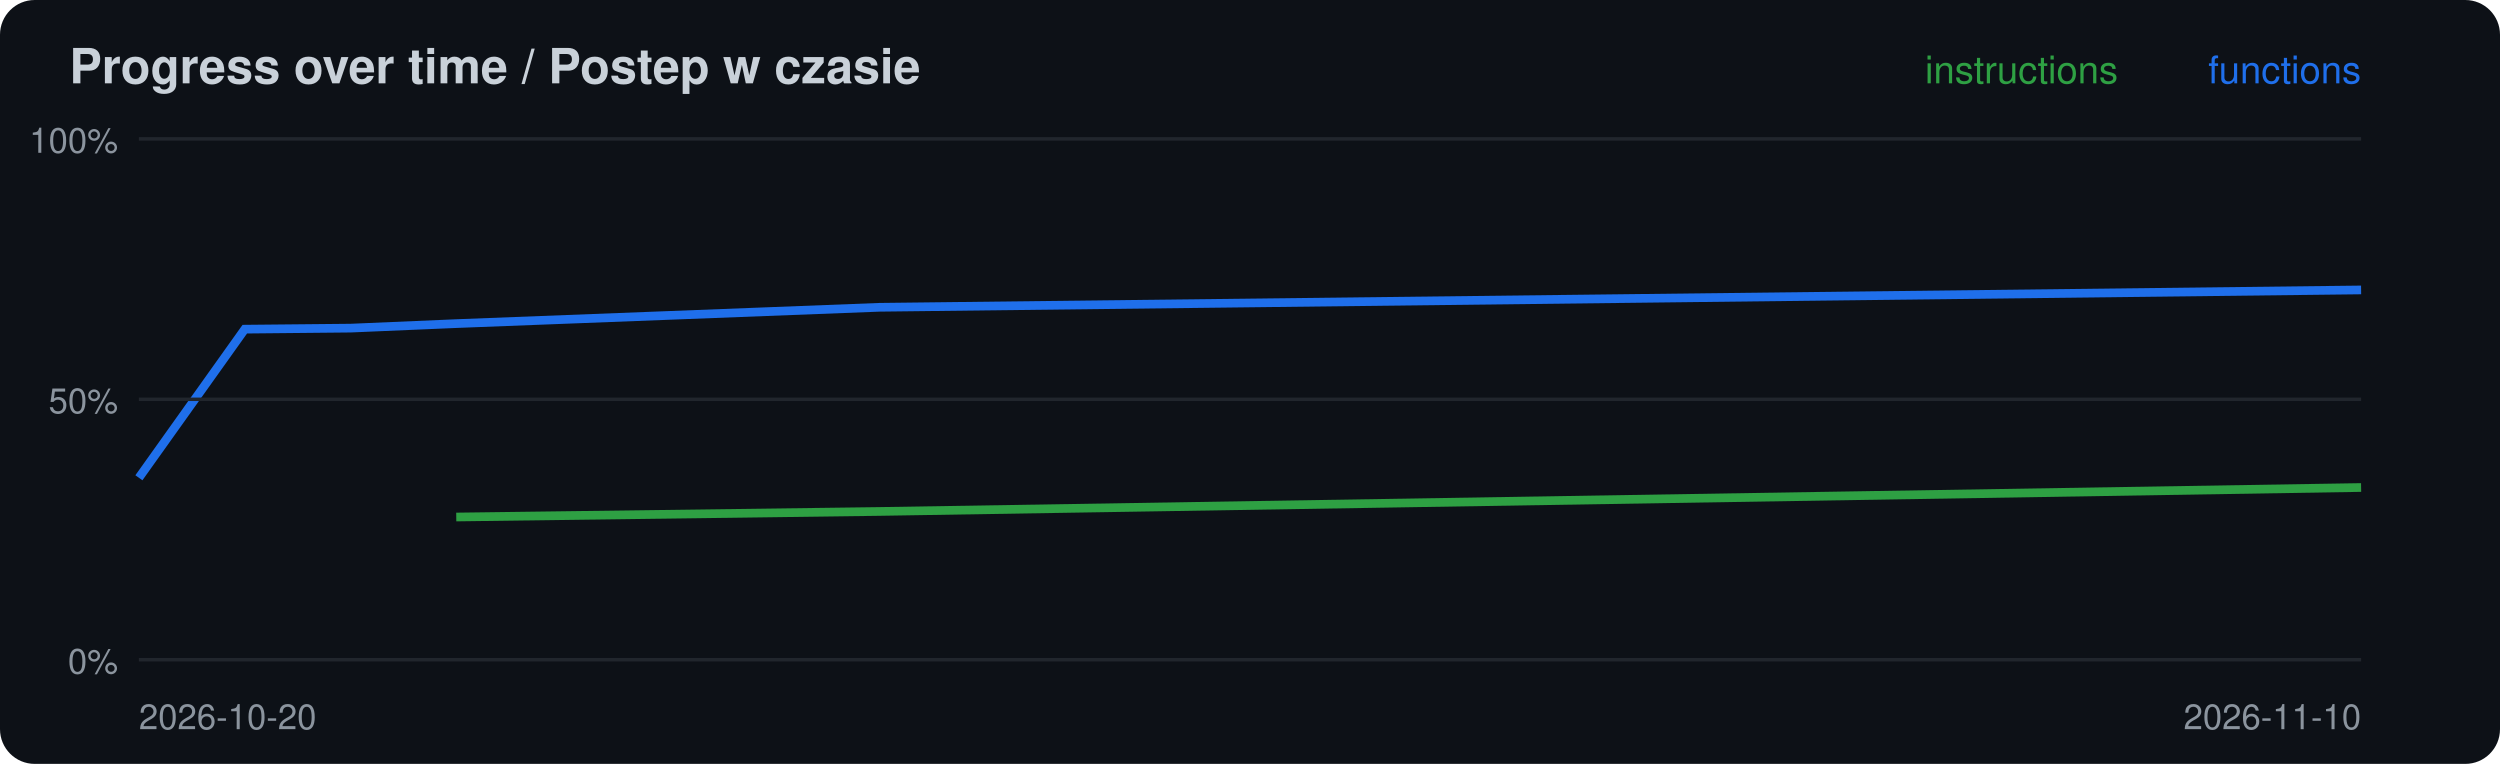
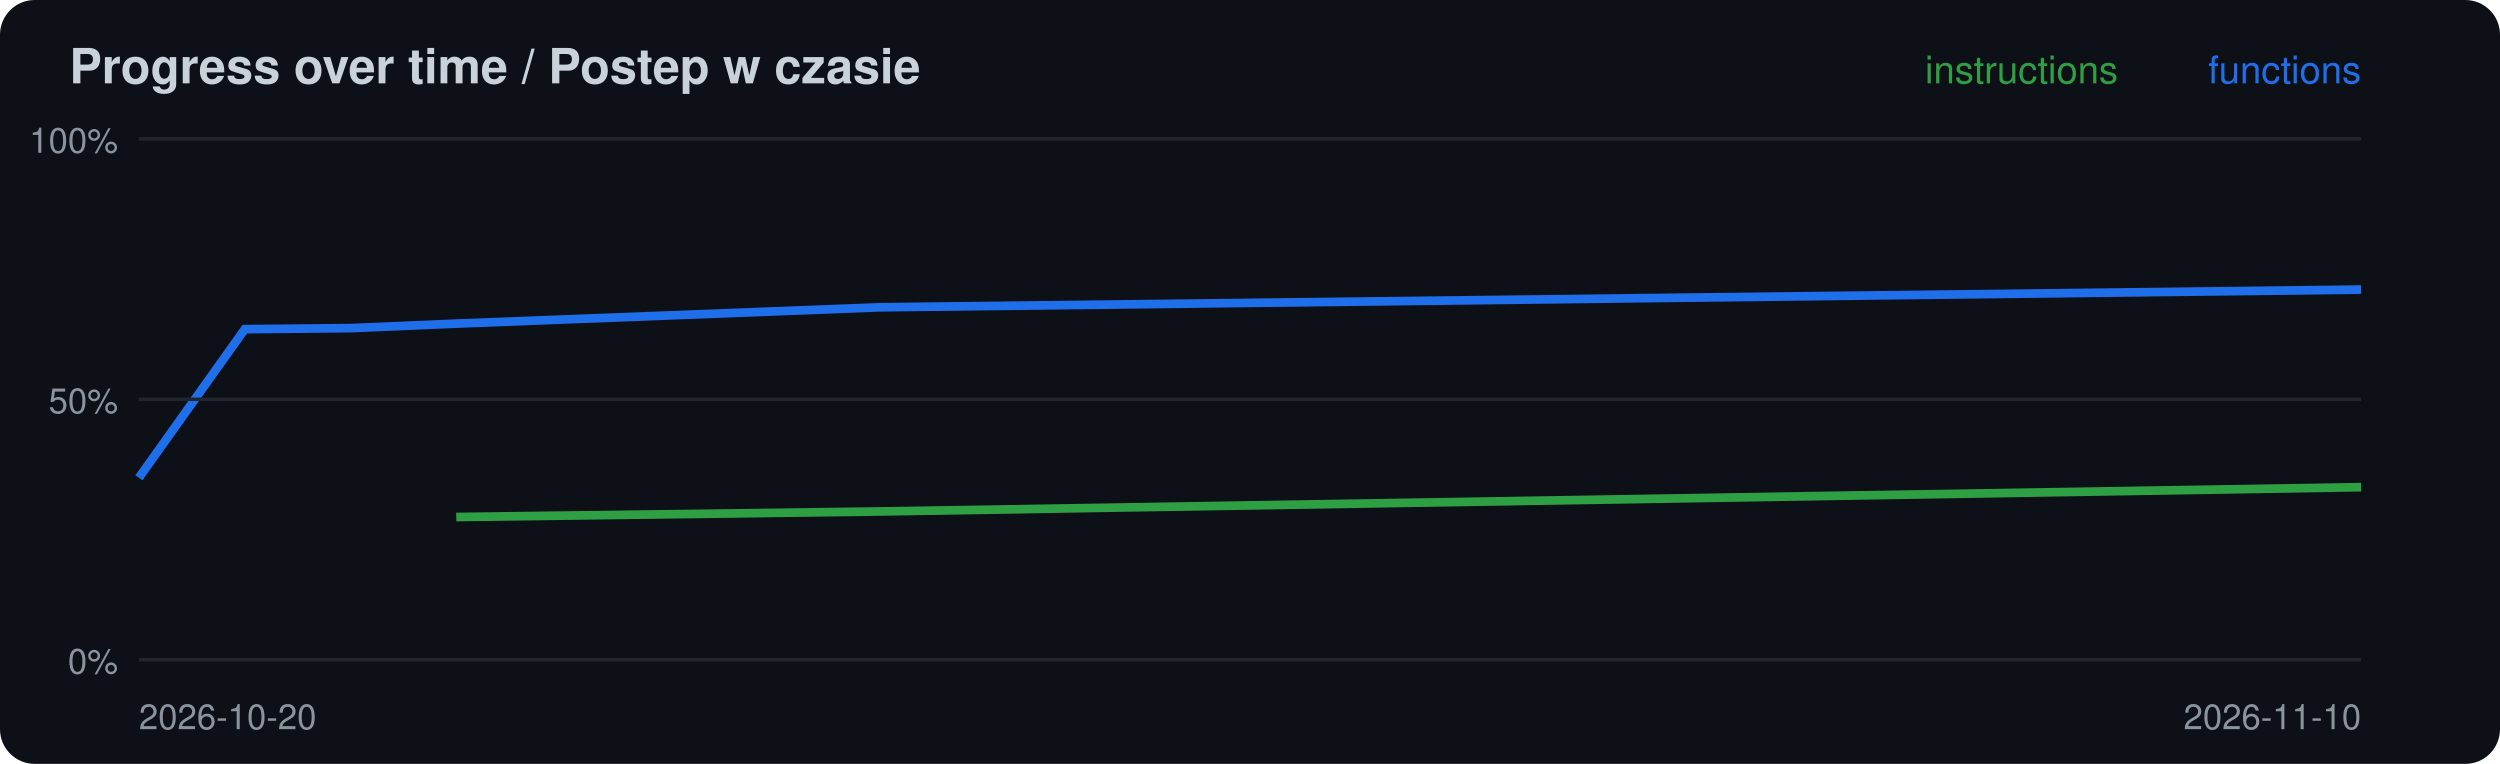
<svg xmlns="http://www.w3.org/2000/svg" width="720" height="220" viewBox="0 0 720 220">
  <rect width="720" height="220" rx="10" fill="#0d1117" />
  <text x="20" y="24" font-family="-apple-system,Segoe UI,Helvetica,Arial,sans-serif" font-size="14" font-weight="600" fill="#c9d1d9">Progress over time / Postep w czasie</text>
-   <polyline points="131.4,148.9 253.3,147.3 680.0,140.4" fill="none" stroke="#2ea043" stroke-width="2.5" />
-   <polyline points="40.0,137.6 70.5,94.8 101.0,94.5 131.4,93.2 253.3,88.5 680.0,83.5" fill="none" stroke="#1f6feb" stroke-width="2.5" />
+   <polyline points="131.4,148.9 253.3,147.3 680.0,140.3" fill="none" stroke="#2ea043" stroke-width="2.5" />
+   <polyline points="40.0,137.6 70.5,94.8 101.0,94.5 131.4,93.2 253.3,88.5 680.0,83.4" fill="none" stroke="#1f6feb" stroke-width="2.5" />
  <line x1="40" x2="680" y1="190.0" y2="190.0" stroke="#21262d" />
  <text x="34" y="194.0" font-family="-apple-system,Segoe UI,Helvetica,Arial,sans-serif" font-size="10" fill="#8b949e" text-anchor="end">0%</text>
  <line x1="40" x2="680" y1="115.0" y2="115.0" stroke="#21262d" />
  <text x="34" y="119.0" font-family="-apple-system,Segoe UI,Helvetica,Arial,sans-serif" font-size="10" fill="#8b949e" text-anchor="end">50%</text>
  <line x1="40" x2="680" y1="40.0" y2="40.0" stroke="#21262d" />
  <text x="34" y="44.0" font-family="-apple-system,Segoe UI,Helvetica,Arial,sans-serif" font-size="10" fill="#8b949e" text-anchor="end">100%</text>
  <text x="40" y="210" font-family="-apple-system,Segoe UI,Helvetica,Arial,sans-serif" font-size="10" fill="#8b949e">2026-10-20</text>
  <text x="680" y="24" font-family="-apple-system,Segoe UI,Helvetica,Arial,sans-serif" font-size="11" fill="#1f6feb" text-anchor="end">functions</text>
  <text x="610" y="24" font-family="-apple-system,Segoe UI,Helvetica,Arial,sans-serif" font-size="11" fill="#2ea043" text-anchor="end">instructions</text>
  <text x="680" y="210" font-family="-apple-system,Segoe UI,Helvetica,Arial,sans-serif" font-size="10" fill="#8b949e" text-anchor="end">2026-11-10</text>
</svg>
